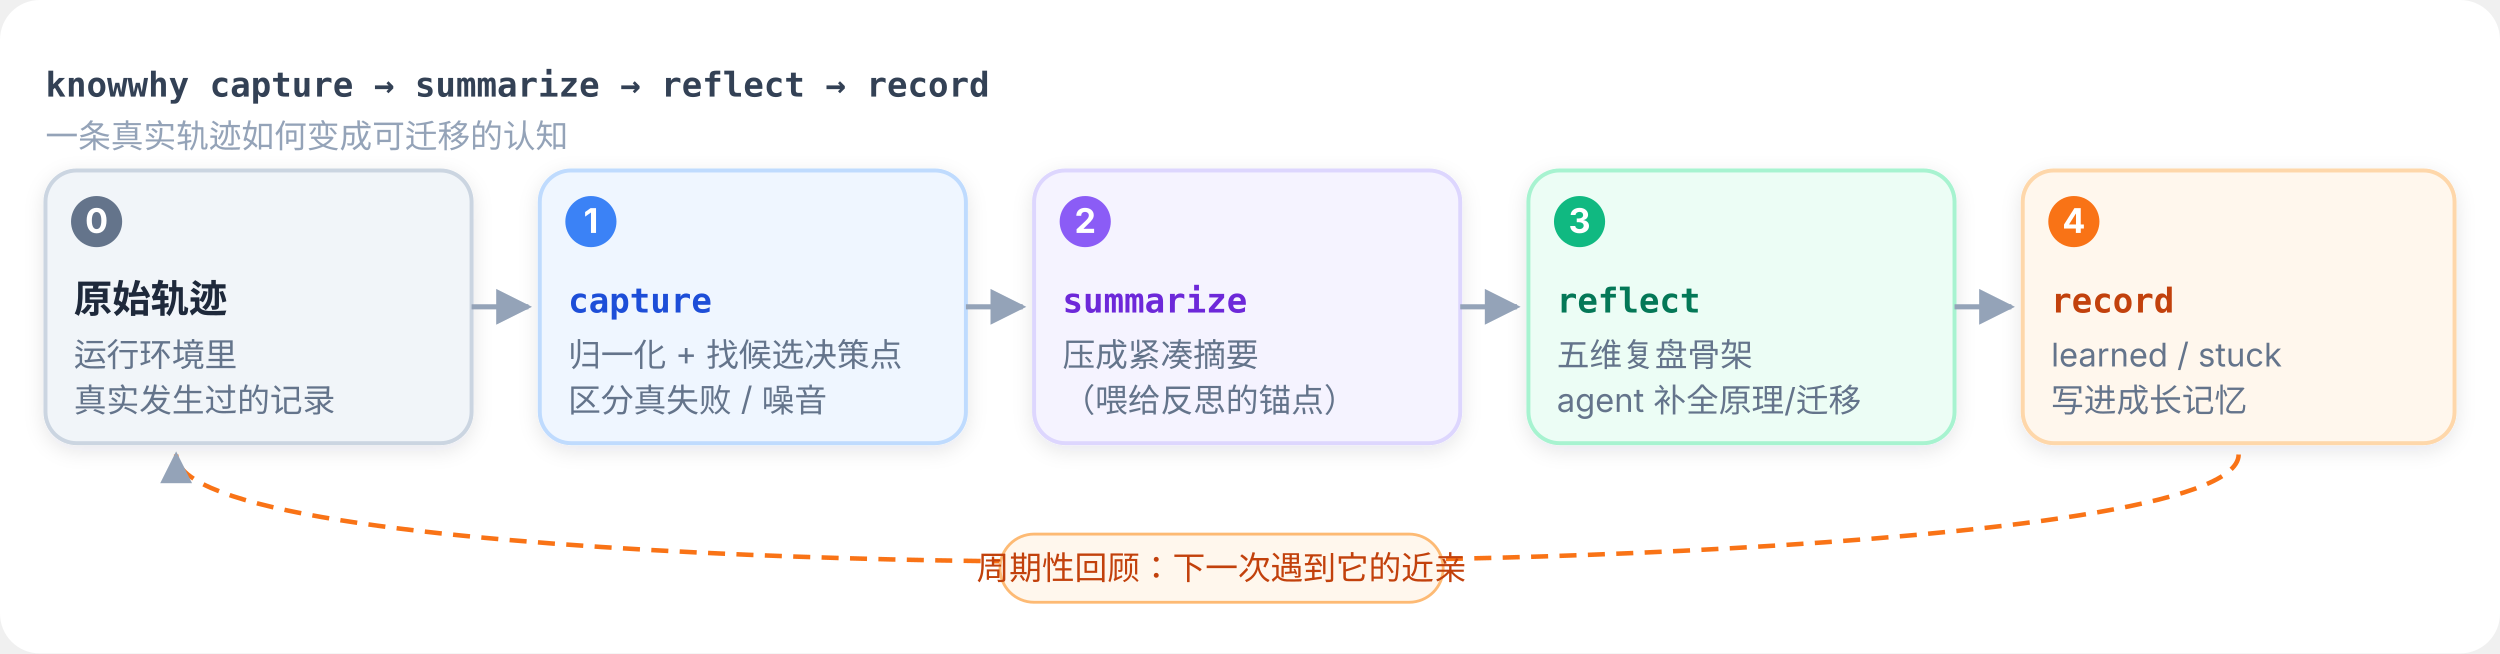
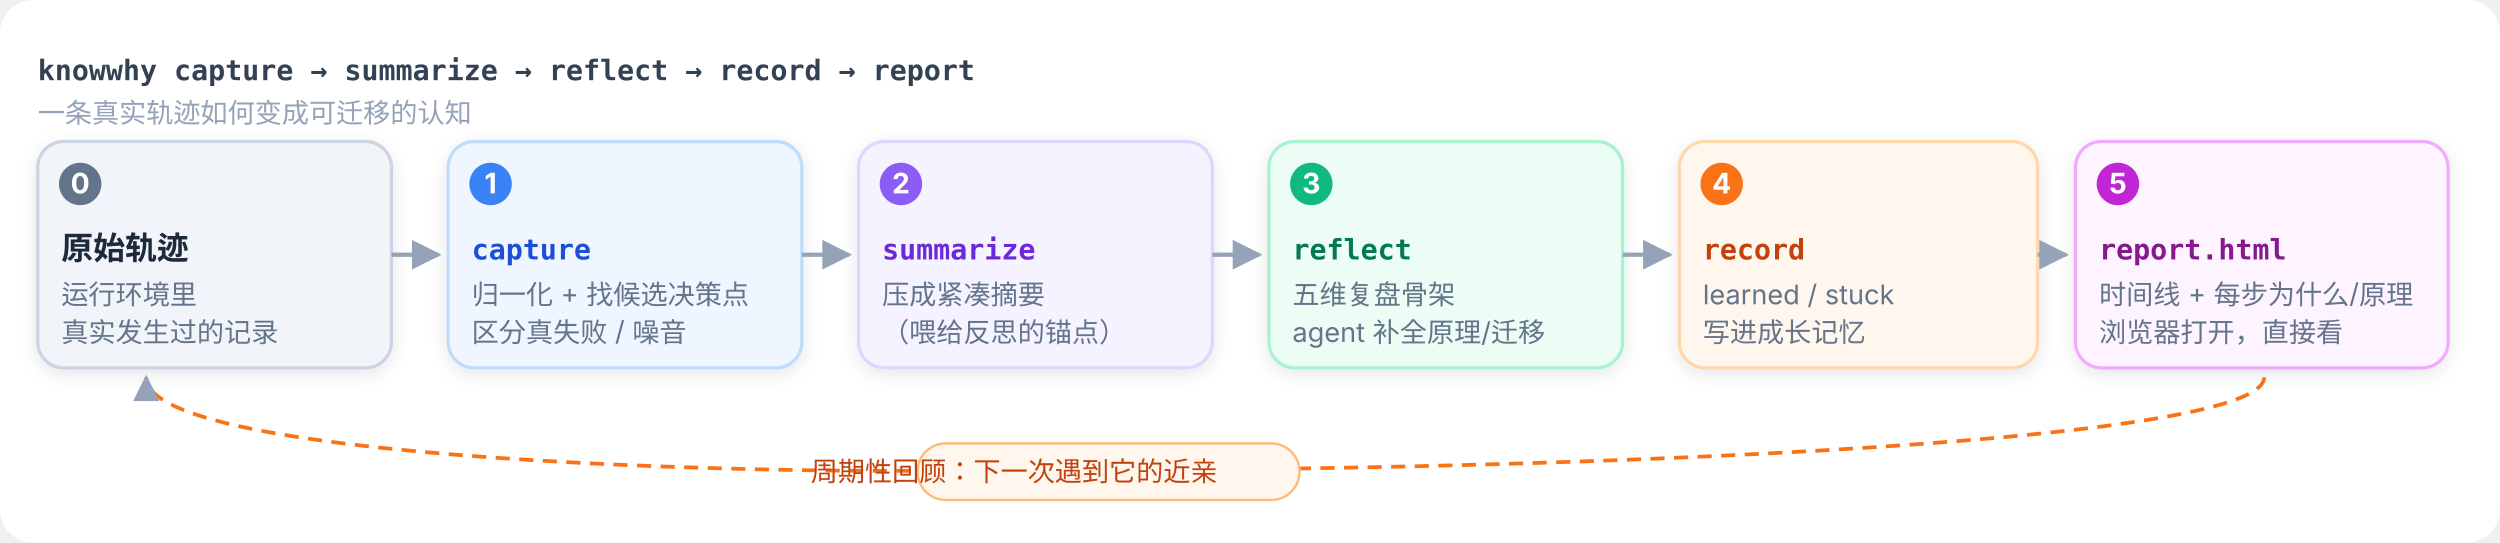
- <svg xmlns="http://www.w3.org/2000/svg" width="880" height="230" viewBox="0 0 880 230" role="img" aria-label="knowWhy 数据流：轨迹 → 反思 → 成长记忆">
+ <svg xmlns="http://www.w3.org/2000/svg" width="1060" height="230" viewBox="0 0 1060 230" role="img" aria-label="knowWhy 数据流：轨迹 → 反思 → 成长记忆">
  <defs>
    <style>
      .t { font-family: -apple-system, "Segoe UI", "PingFang SC", "Hiragino Sans GB", "Microsoft YaHei", sans-serif; }
      .step { font-size: 13.5px; font-weight: 600; }
      .art  { font-family: "SF Mono", Menlo, Consolas, monospace; font-size: 12px; font-weight: 600; }
      .sub  { font-size: 11.5px; }
      .num  { font-size: 12px; font-weight: 700; }
    </style>
    <filter id="soft2" x="-30%" y="-30%" width="160%" height="160%">
      <feDropShadow dx="0" dy="2" stdDeviation="3.5" flood-color="#0f172a" flood-opacity="0.10" />
    </filter>
    <marker id="ar2" viewBox="0 0 10 10" refX="9" refY="5" markerWidth="7" markerHeight="7" orient="auto-start-reverse">
      <path d="M0,0 L10,5 L0,10 z" fill="#94a3b8" />
    </marker>
  </defs>
-   <rect width="880" height="230" rx="14" fill="#ffffff" />
+   <rect width="1060" height="230" rx="14" fill="#ffffff" />
  <rect x="16" y="60" width="150" height="96" rx="11" fill="#f1f5f9" stroke="#cbd5e1" stroke-width="1.4" filter="url(#soft2)" />
  <circle cx="34" cy="78" r="9" fill="#64748b" />
  <text x="34" y="82" class="t num" fill="#fff" text-anchor="middle">0</text>
  <text x="26" y="110" class="t step" fill="#1e293b">原始轨迹</text>
  <text x="26" y="129" class="t sub" fill="#64748b">运行环境里</text>
  <text x="26" y="145" class="t sub" fill="#64748b">真实发生过的记录</text>
  <rect x="190" y="60" width="150" height="96" rx="11" fill="#eff6ff" stroke="#bfdbfe" stroke-width="1.4" filter="url(#soft2)" />
  <circle cx="208" cy="78" r="9" fill="#3b82f6" />
  <text x="208" y="82" class="t num" fill="#fff" text-anchor="middle">1</text>
  <text x="200" y="110" class="t art" fill="#1d4ed8">capture</text>
  <text x="200" y="129" class="t sub" fill="#64748b">归一化 + 找候选决策点</text>
  <text x="200" y="145" class="t sub" fill="#64748b">区分真失败 / 噪音</text>
  <rect x="364" y="60" width="150" height="96" rx="11" fill="#f5f3ff" stroke="#ddd6fe" stroke-width="1.4" filter="url(#soft2)" />
  <circle cx="382" cy="78" r="9" fill="#8b5cf6" />
  <text x="382" y="82" class="t num" fill="#fff" text-anchor="middle">2</text>
  <text x="374" y="110" class="t art" fill="#6d28d9">summarize</text>
  <text x="374" y="129" class="t sub" fill="#64748b">压成紧凑摘要</text>
  <text x="374" y="145" class="t sub" fill="#64748b">（喂给反思的锚点）</text>
  <rect x="538" y="60" width="150" height="96" rx="11" fill="#ecfdf5" stroke="#a7f3d0" stroke-width="1.4" filter="url(#soft2)" />
  <circle cx="556" cy="78" r="9" fill="#10b981" />
  <text x="556" y="82" class="t num" fill="#fff" text-anchor="middle">3</text>
  <text x="548" y="110" class="t art" fill="#047857">reflect</text>
  <text x="548" y="129" class="t sub" fill="#64748b">五维复盘骨架</text>
  <text x="548" y="145" class="t sub" fill="#64748b">agent 补全原理/迁移</text>
  <rect x="712" y="60" width="152" height="96" rx="11" fill="#fff7ed" stroke="#fed7aa" stroke-width="1.4" filter="url(#soft2)" />
  <circle cx="730" cy="78" r="9" fill="#f97316" />
  <text x="730" y="82" class="t num" fill="#fff" text-anchor="middle">4</text>
  <text x="722" y="110" class="t art" fill="#c2410c">record</text>
  <text x="722" y="129" class="t sub" fill="#64748b">learned / stuck</text>
  <text x="722" y="145" class="t sub" fill="#64748b">写进成长记忆</text>
+   <rect x="880" y="60" width="158" height="96" rx="11" fill="#fdf4ff" stroke="#f0abfc" stroke-width="1.4" filter="url(#soft2)" />
+   <circle cx="898" cy="78" r="9" fill="#c026d3" />
+   <text x="898" y="82" class="t num" fill="#fff" text-anchor="middle">5</text>
+   <text x="890" y="110" class="t art" fill="#86198f">report.html</text>
+   <text x="890" y="129" class="t sub" fill="#64748b">时间线 + 每步为什么/原理</text>
+   <text x="890" y="145" class="t sub" fill="#64748b">浏览器打开，直接看</text>
  <line x1="166" y1="108" x2="186" y2="108" stroke="#94a3b8" stroke-width="1.8" marker-end="url(#ar2)" />
  <line x1="340" y1="108" x2="360" y2="108" stroke="#94a3b8" stroke-width="1.8" marker-end="url(#ar2)" />
  <line x1="514" y1="108" x2="534" y2="108" stroke="#94a3b8" stroke-width="1.8" marker-end="url(#ar2)" />
  <line x1="688" y1="108" x2="708" y2="108" stroke="#94a3b8" stroke-width="1.8" marker-end="url(#ar2)" />
-   <path d="M788,160 C788,196 430,200 430,196 C430,200 62,200 62,160" fill="none" stroke="#f97316" stroke-width="1.6" stroke-dasharray="6 4" marker-end="url(#ar2)" />
-   <rect x="352" y="188" width="156" height="24" rx="12" fill="#fff7ed" stroke="#fdba74" />
+   <line x1="864" y1="108" x2="876" y2="108" stroke="#94a3b8" stroke-width="1.8" marker-end="url(#ar2)" />
+   <path d="M960,160 C960,198 430,202 430,198 C430,202 62,202 62,160" fill="none" stroke="#f97316" stroke-width="1.6" stroke-dasharray="6 4" marker-end="url(#ar2)" />
+   <rect x="389" y="188" width="162" height="24" rx="12" fill="#fff7ed" stroke="#fdba74" />
  <text x="430" y="204" class="t sub" fill="#c2410c" text-anchor="middle">周期性回顾：下一次遇到它的近亲</text>
-   <text x="16" y="34" class="t art" fill="#334155">knowwhy capture → summarize → reflect → record</text>
+   <text x="16" y="34" class="t art" fill="#334155">knowwhy capture → summarize → reflect → record → report</text>
  <text x="16" y="52" class="t sub" fill="#94a3b8">一条真实轨迹如何变成可迁移的认知</text>
</svg>
